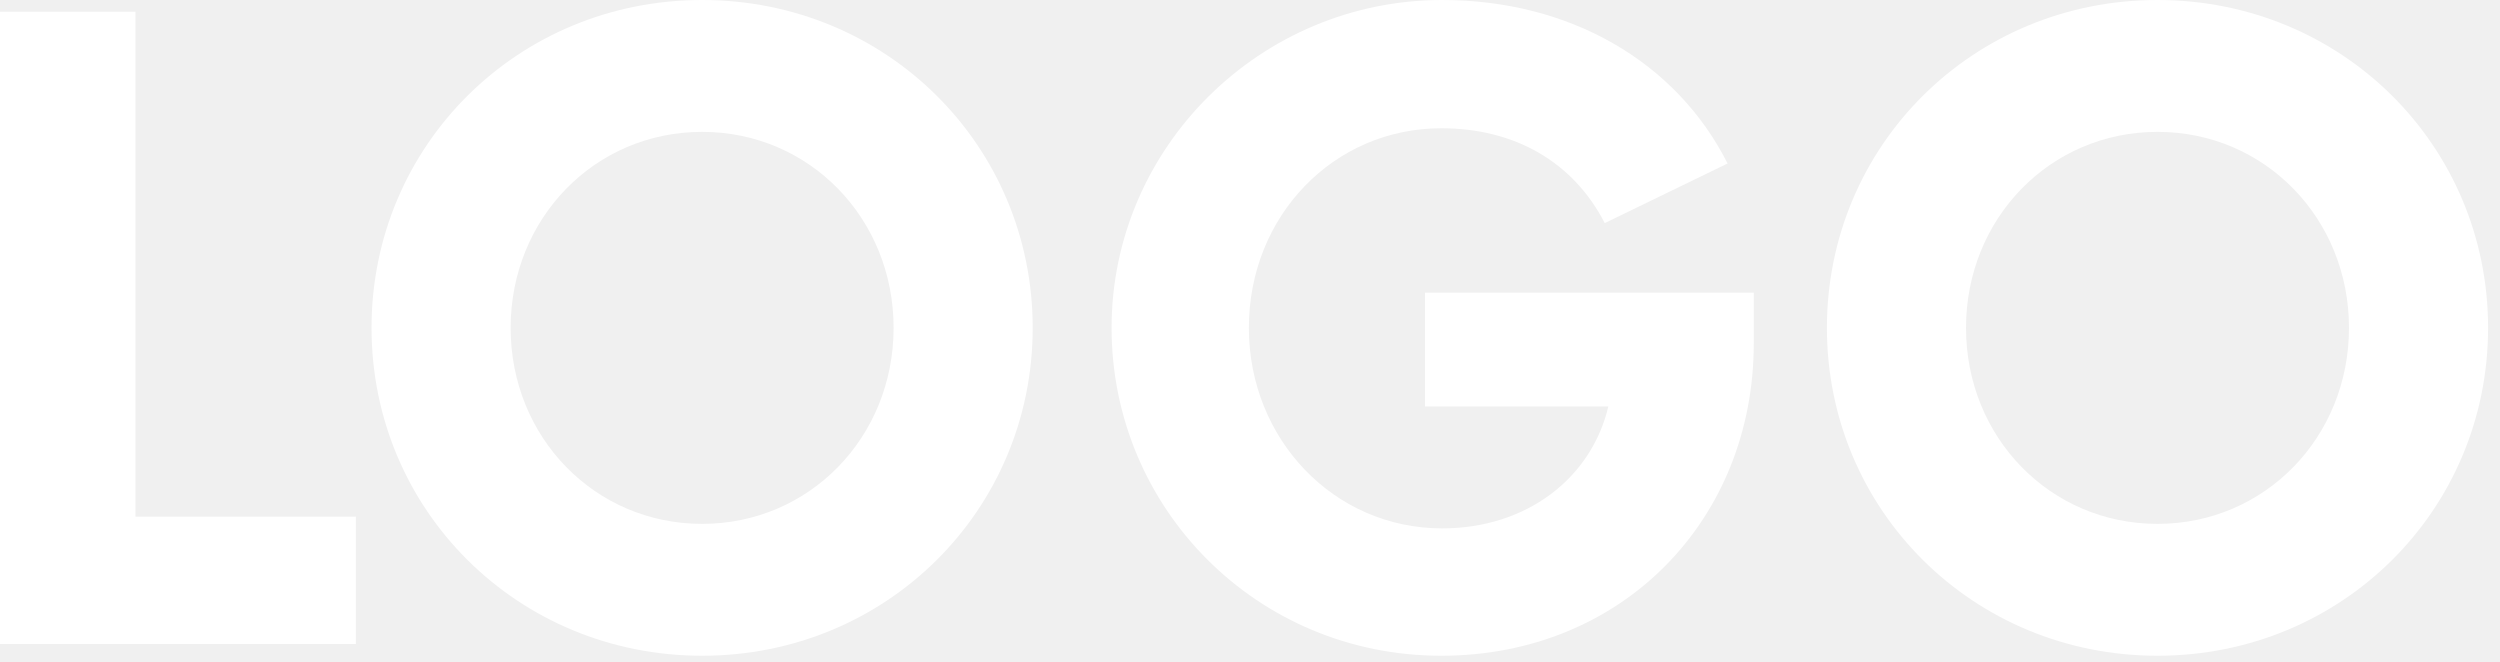
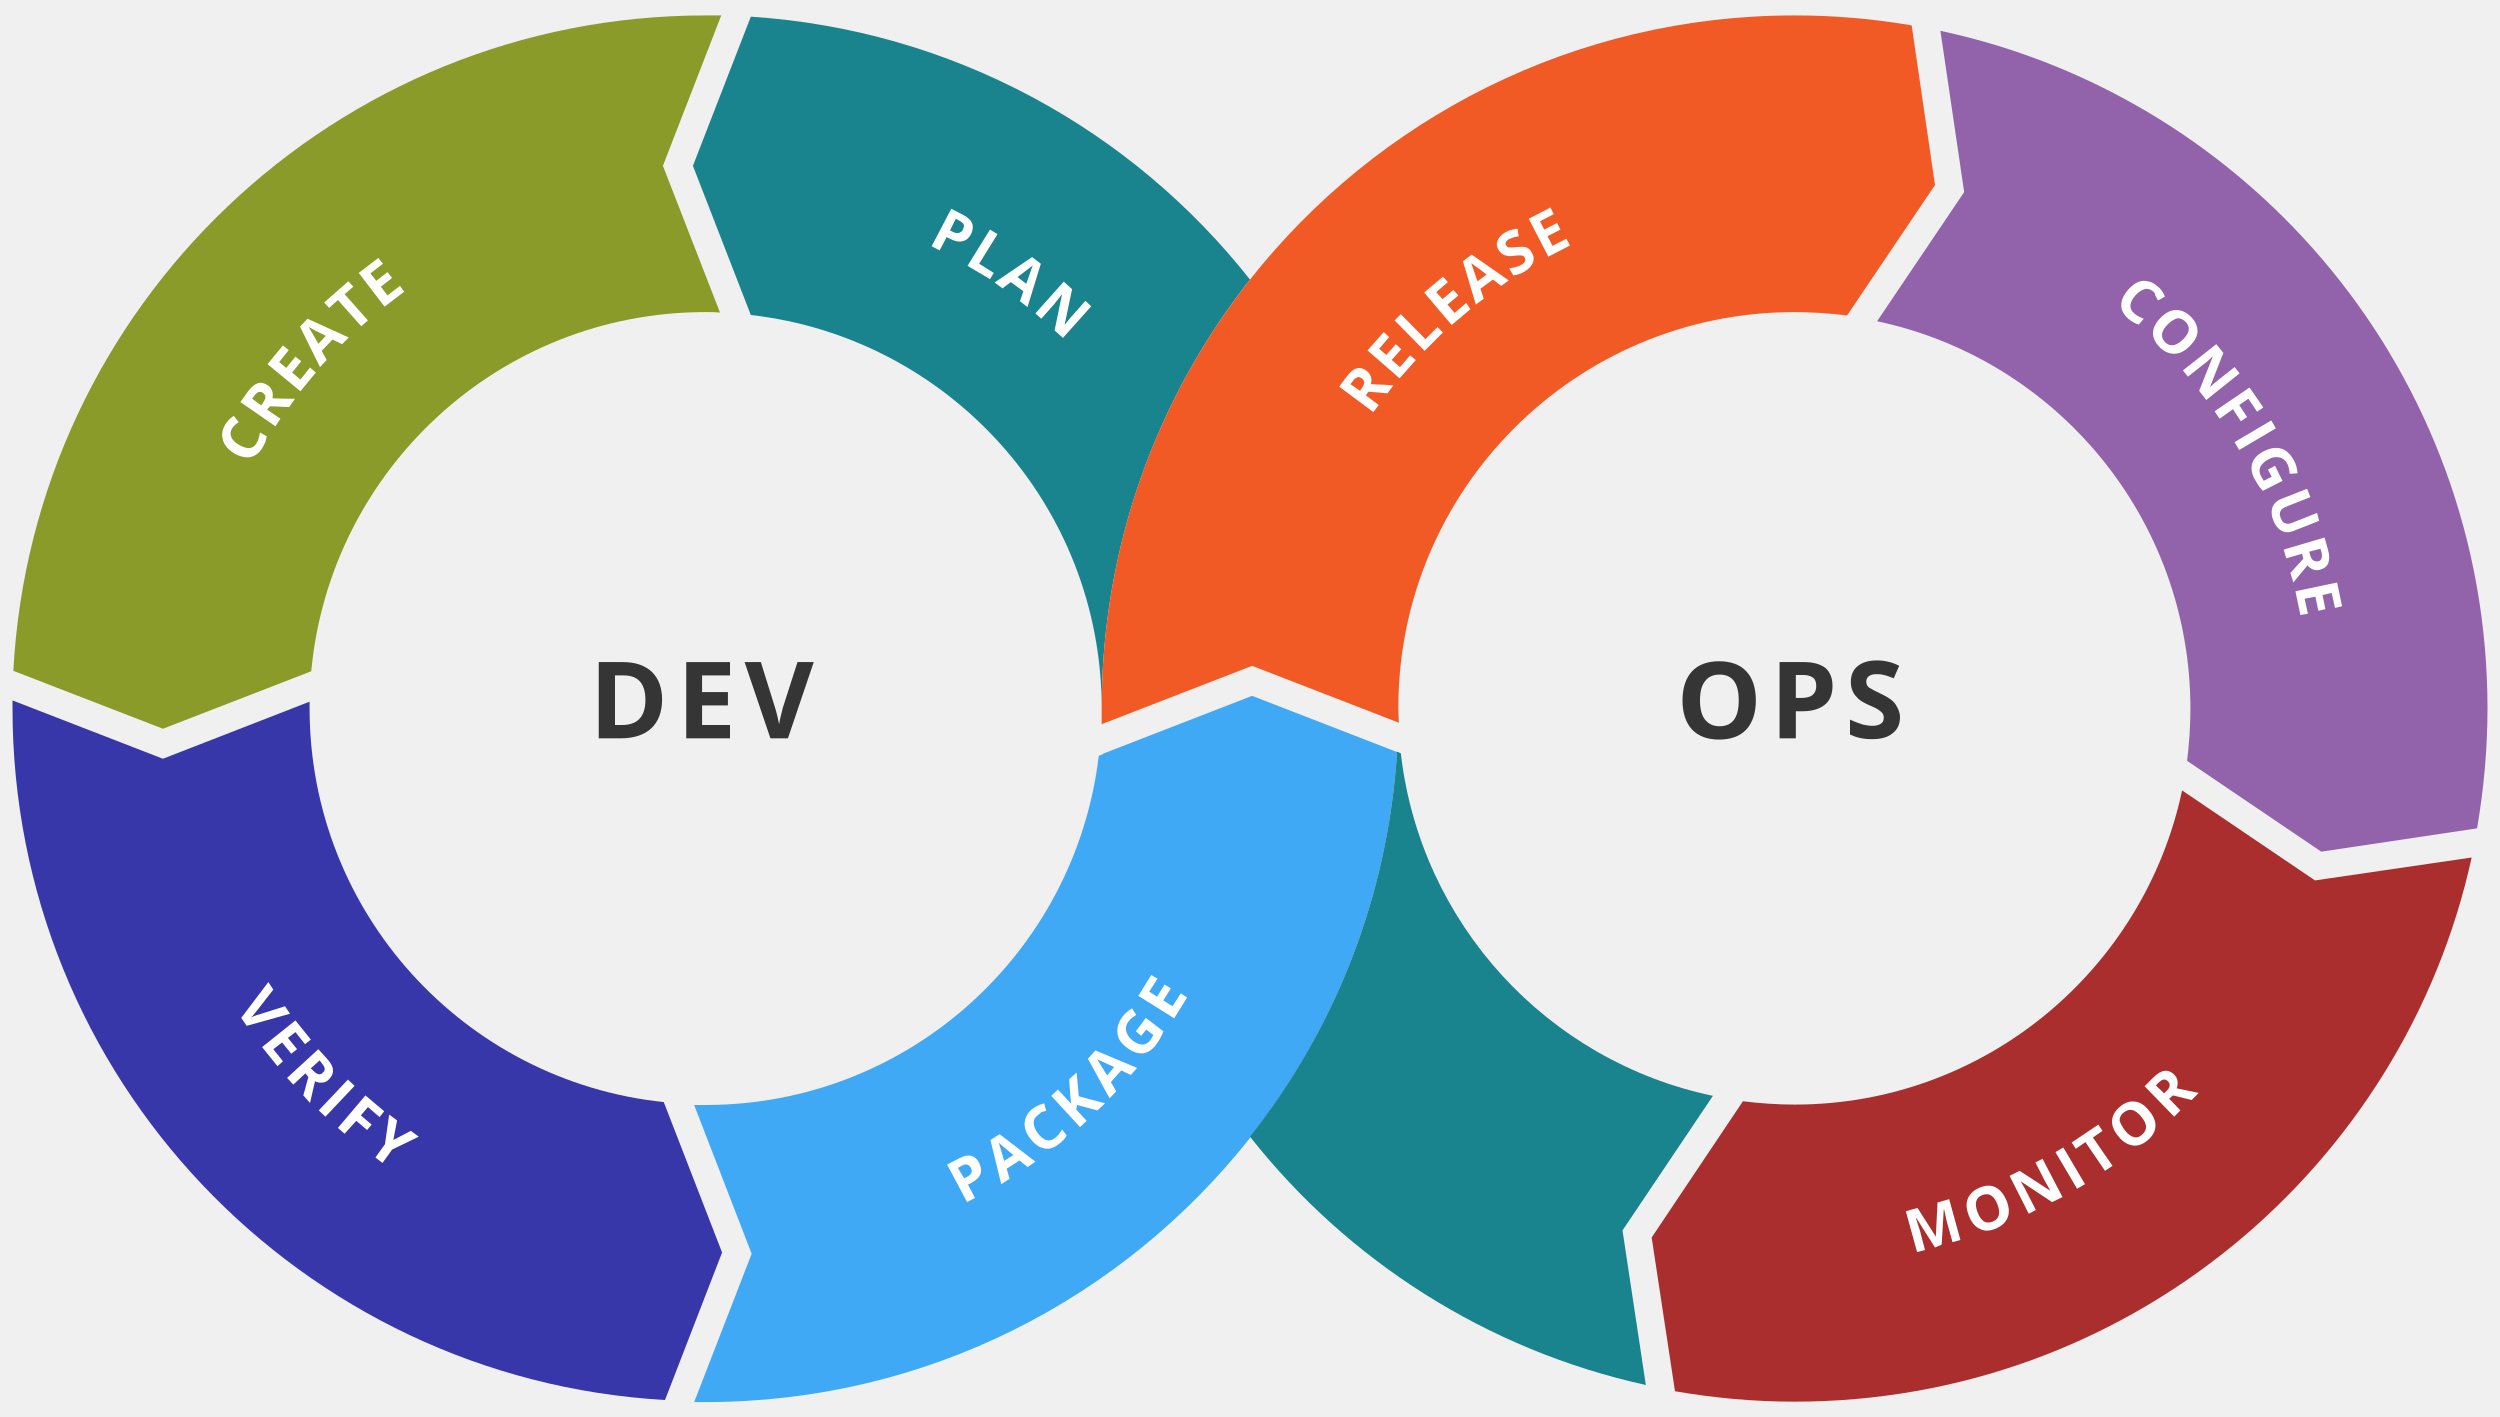
- <svg xmlns="http://www.w3.org/2000/svg" width="155" height="41" viewBox="0 0 155 41" fill="none">
-   <path d="M0 0.728V39.928H22.064V32.032H8.4V0.728H0Z" fill="white" />
-   <path d="M64.027 20.328C64.027 9.016 54.955 0 43.531 0C32.107 0 23.035 9.016 23.035 20.328C23.035 31.64 32.107 40.656 43.531 40.656C54.955 40.656 64.027 31.64 64.027 20.328ZM55.403 20.328C55.403 27.104 50.195 32.48 43.531 32.48C36.867 32.48 31.659 27.104 31.659 20.328C31.659 13.552 36.867 8.176 43.531 8.176C50.195 8.176 55.403 13.552 55.403 20.328Z" fill="white" />
-   <path d="M107.11 10.136C103.918 3.808 97.31 0 89.414 0C78.158 0 68.918 9.128 68.918 20.328C68.918 31.528 77.934 40.656 89.358 40.656C100.558 40.656 108.734 32.256 108.734 21.28V18.144H88.35V25.2H99.718C98.654 29.68 94.622 32.76 89.414 32.76C82.694 32.76 77.43 27.216 77.43 20.328C77.43 13.384 82.694 7.952 89.358 7.952C93.894 7.952 97.534 10.024 99.494 13.832L107.11 10.136Z" fill="white" />
-   <path d="M154.261 20.328C154.261 9.016 145.189 0 133.765 0C122.341 0 113.269 9.016 113.269 20.328C113.269 31.64 122.341 40.656 133.765 40.656C145.189 40.656 154.261 31.64 154.261 20.328ZM145.637 20.328C145.637 27.104 140.429 32.48 133.765 32.48C127.101 32.48 121.893 27.104 121.893 20.328C121.893 13.552 127.101 8.176 133.765 8.176C140.429 8.176 145.637 13.552 145.637 20.328Z" fill="white" />
+ <svg xmlns="http://www.w3.org/2000/svg" version="1.1" id="Layer_1" x="0px" y="0px" viewBox="0 0 600 340" style="enable-background:new 0 0 600 340;" xml:space="preserve">
+   <style type="text/css">
+ 	.st0{fill:#353535;}
+ 	.st1{fill:#19838E;}
+ 	.st2{fill:#3737AA;}
+ 	.st3{fill:#8B9B29;}
+ 	.st4{fill:none;}
+ 	.st5{fill:#3FA9F5;}
+ 	.st6{fill:#F15A24;}
+ 	.st7{fill:#9263AB;}
+ 	.st8{fill:#AA2E2E;}
+ 	.st9{fill:#FFFFFF;}
+ </style>
+   <g>
+     <g>
+       <path class="st0" d="M158.9,167.9c0,3-0.9,5.3-2.6,6.9c-1.7,1.6-4.2,2.4-7.4,2.4h-5.2v-18.3h5.8c3,0,5.3,0.8,7,2.4    C158.1,162.9,158.9,165.1,158.9,167.9z M154.9,168c0-3.9-1.7-5.9-5.2-5.9h-2.1V174h1.7C153,174,154.9,172,154.9,168z" />
+       <path class="st0" d="M175.2,177.2h-10.5v-18.3h10.5v3.2h-6.7v4h6.2v3.2h-6.2v4.7h6.7V177.2z" />
+       <path class="st0" d="M191.4,158.9h3.9l-6.2,18.3h-4.2l-6.2-18.3h3.9l3.4,10.9c0.2,0.6,0.4,1.4,0.6,2.2c0.2,0.9,0.3,1.5,0.4,1.8    c0.1-0.8,0.4-2.1,0.9-4L191.4,158.9z" />
+     </g>
+     <g>
+       <path class="st0" d="M421.4,168.1c0,3-0.8,5.4-2.3,7s-3.7,2.4-6.5,2.4c-2.8,0-5-0.8-6.5-2.4s-2.3-4-2.3-7c0-3,0.8-5.4,2.3-7    c1.5-1.6,3.7-2.4,6.5-2.4s5,0.8,6.5,2.4C420.6,162.7,421.4,165,421.4,168.1z M408,168.1c0,2,0.4,3.6,1.2,4.6    c0.8,1,1.9,1.6,3.5,1.6c3.1,0,4.6-2.1,4.6-6.2c0-4.1-1.5-6.2-4.6-6.2c-1.5,0-2.7,0.5-3.5,1.6C408.4,164.5,408,166,408,168.1z" />
+       <path class="st0" d="M439.8,164.6c0,2-0.6,3.5-1.8,4.5c-1.2,1-3,1.6-5.3,1.6H431v6.5h-3.9v-18.3h5.9c2.2,0,3.9,0.5,5.1,1.4    C439.2,161.3,439.8,162.7,439.8,164.6z M431,167.5h1.3c1.2,0,2.1-0.2,2.7-0.7c0.6-0.5,0.9-1.2,0.9-2.1c0-0.9-0.2-1.6-0.7-2    c-0.5-0.4-1.3-0.7-2.3-0.7H431V167.5z" />
+       <path class="st0" d="M456,172.1c0,1.7-0.6,3-1.8,3.9c-1.2,1-2.8,1.4-5,1.4c-2,0-3.7-0.4-5.2-1.1v-3.6c1.2,0.6,2.3,0.9,3.1,1.2    c0.9,0.2,1.6,0.3,2.3,0.3c0.9,0,1.5-0.2,2-0.5c0.5-0.3,0.7-0.8,0.7-1.5c0-0.4-0.1-0.7-0.3-1s-0.5-0.5-0.9-0.8    c-0.4-0.3-1.2-0.7-2.4-1.2c-1.1-0.5-2-1-2.5-1.5s-1-1-1.3-1.7c-0.3-0.6-0.5-1.4-0.5-2.3c0-1.6,0.5-2.9,1.6-3.8    c1.1-0.9,2.6-1.4,4.6-1.4c1,0,1.9,0.1,2.7,0.3c0.9,0.2,1.8,0.5,2.7,1l-1.3,3c-1-0.4-1.8-0.7-2.4-0.8c-0.6-0.2-1.3-0.2-1.9-0.2    c-0.7,0-1.3,0.2-1.7,0.5c-0.4,0.3-0.6,0.8-0.6,1.3c0,0.3,0.1,0.6,0.2,0.9c0.2,0.3,0.4,0.5,0.8,0.7c0.3,0.2,1.2,0.7,2.5,1.3    c1.7,0.8,2.9,1.6,3.5,2.5S456,171,456,172.1z" />
+     </g>
+     <g>
+       <path class="st1" d="M180.2,75.6c47.4,5.4,84.2,45.6,84.2,94.4c0-38.8,13.3-74.6,35.6-102.9C271.6,31.1,228.7,7.2,180.2,4    l-13.9,35.8L180.2,75.6z" />
+     </g>
+     <g>
+       <path class="st2" d="M159.3,264.5c-47.8-5-85-45.4-85-94.5c0-0.5,0-1.1,0-1.6l-35.2,13.7L3,168.1c0,0.6,0,1.3,0,1.9    c0,88.6,69.3,161,156.6,166l13.7-35.4L159.3,264.5z" />
+     </g>
+     <g>
+       <path class="st0" d="M336,177C336,177,336,177,336,177C336,177,336,177,336,177z" />
+     </g>
+     <g>
+       <path class="st0" d="M335.7,173.5c0-1.2-0.1-2.3-0.1-3.5c0,1.2,0,2.3,0,3.5c0,0,0,0,0,0L335.7,173.5z" />
+     </g>
+     <g>
+       <path class="st3" d="M74.7,161.1c4.5-48.3,45.1-86.2,94.6-86.2c1.2,0,2.3,0,3.5,0.1l-13.7-35.2l14-36.1c-1.3,0-2.6,0-3.8,0    C80.5,3.7,7.9,73.3,3.2,161l35.9,13.9L74.7,161.1z" />
+     </g>
+     <g>
+       <polygon class="st4" points="266,180.3 264.7,180.8 264.7,180.8   " />
+     </g>
+     <g>
+       <g>
+         <path class="st5" d="M264.7,180.8L264.7,180.8c0,0,0-0.1,0-0.1L264.7,180.8z" />
+       </g>
+       <g>
+         <path class="st5" d="M335.3,180.5L300.5,167l-34,13.2l0,0l-0.5,0.2l-1.3,0.5c0,0,0,0,0,0.1c0,0,0,0,0,0l-1,0.4     c-5.6,47.2-45.7,83.8-94.4,83.8c-0.9,0-1.8,0-2.7,0l13.8,35.7l-13.8,35.6c0.9,0,1.8,0,2.7,0c53,0,100.2-24.8,130.7-63.4     c0,0,0-0.1,0-0.1C320.3,247.1,333.1,215.2,335.3,180.5z" />
+       </g>
+       <g>
+         <path class="st5" d="M264.7,180.7C264.7,180.7,264.7,180.7,264.7,180.7L264.7,180.7L264.7,180.7z" />
+       </g>
+     </g>
+     <g>
+       <g>
+         <polygon class="st6" points="264.4,173.8 264.4,173.8 264.4,173.8    " />
+       </g>
+       <g>
+         <path class="st6" d="M264.4,173.9L264.4,173.9C264.4,173.8,264.4,173.9,264.4,173.9L264.4,173.9z" />
+       </g>
+       <g>
+         <path class="st6" d="M458.8,6.1c-9.2-1.6-18.6-2.4-28.1-2.4c-53,0-100.2,24.8-130.7,63.4c-22.3,28.3-35.6,64-35.6,102.9     c0,1.3,0,2.6,0,3.8l36.1-14l35.1,13.6c0-1.2,0-2.3,0-3.5c0-52.5,42.6-95,95-95c4.3,0,8.5,0.3,12.7,0.8l21.1-31.3L458.8,6.1z" />
+       </g>
+     </g>
+     <g>
+       <path class="st7" d="M594.5,198.8c1.6-9.4,2.5-19,2.5-28.8c0-79.8-56.2-146.5-131.3-162.6l5.7,38.7l-20.9,31    c43,9.1,75.2,47.3,75.2,93c0,4.2-0.3,8.4-0.8,12.5l32.2,21.8L594.5,198.8z" />
+     </g>
+     <g>
+       <path class="st8" d="M523.7,189.7c-9.1,43-47.3,75.4-93,75.4c-4.2,0-8.3-0.3-12.4-0.8L396.4,297l5.6,36.9    c9.3,1.6,18.9,2.5,28.7,2.5c79.6,0,146.1-55.9,162.5-130.6l-37.6,5.5L523.7,189.7z" />
+     </g>
+     <g>
+       <path class="st1" d="M411.1,263c-39.7-8.3-70.2-41.3-74.9-82.2l-0.9-0.4c-2.2,34.8-15,66.7-35.3,92.4c23.4,29.7,56.8,51.2,95,59.6    l-5.6-37.1L411.1,263z" />
+     </g>
+     <g>
+       <path class="st9" d="M327.8,94.9l3.1,2.3l-1.3,1.7l-8.2-6.1l1.8-2.4c0.8-1.1,1.6-1.8,2.4-2c0.8-0.2,1.6,0,2.4,0.6    c0.5,0.4,0.8,0.8,1,1.4c0.2,0.5,0.2,1.1,0,1.8c2.8,0.1,4.5,0.2,5.4,0.3l-1.4,1.9l-4.6-0.4L327.8,94.9z M326.4,93.8l0.4-0.6    c0.4-0.5,0.6-1,0.6-1.4c0-0.4-0.2-0.7-0.6-1c-0.4-0.3-0.8-0.4-1.1-0.2c-0.4,0.1-0.8,0.5-1.2,1.1l-0.4,0.5L326.4,93.8z" />
+       <path class="st9" d="M339.8,86.4l-3.9,4.4l-7.7-6.7l3.9-4.4l1.3,1.2l-2.4,2.8l1.7,1.5l2.3-2.6l1.3,1.2l-2.3,2.6l2,1.7l2.4-2.8    L339.8,86.4z" />
+       <path class="st9" d="M341.9,84.2l-7.2-7.3l1.5-1.5l5.9,6l2.9-2.9l1.3,1.3L341.9,84.2z" />
+       <path class="st9" d="M352.9,74.2l-4.5,3.8l-6.6-7.8l4.5-3.8l1.2,1.3l-2.8,2.4l1.5,1.7l2.6-2.2l1.2,1.3l-2.6,2.2l1.7,2l2.8-2.4    L352.9,74.2z" />
+       <path class="st9" d="M360.3,68.6l-2-1.5l-3,2.2l0.8,2.4l-1.9,1.4l-3.1-10.4l2.1-1.6l8.9,6.2L360.3,68.6z M356.8,65.9    c-1.8-1.4-2.9-2.2-3.1-2.3c-0.2-0.2-0.4-0.3-0.6-0.4c0.2,0.6,0.7,2,1.5,4.3L356.8,65.9z" />
+       <path class="st9" d="M367.6,60.6c0.5,0.8,0.6,1.6,0.3,2.4c-0.3,0.8-0.9,1.5-1.9,2.1c-0.9,0.6-1.9,0.9-2.8,1l-1-1.7    c0.7-0.1,1.4-0.2,1.8-0.4c0.5-0.1,0.9-0.3,1.2-0.5c0.4-0.2,0.7-0.5,0.8-0.8c0.1-0.3,0.1-0.6-0.1-0.9c-0.1-0.2-0.2-0.3-0.4-0.4    c-0.2-0.1-0.4-0.1-0.7-0.1c-0.3,0-0.8,0-1.5,0.1c-0.7,0.1-1.2,0.1-1.6,0c-0.4-0.1-0.8-0.2-1.1-0.4c-0.3-0.2-0.6-0.5-0.9-0.9    c-0.5-0.8-0.6-1.5-0.3-2.3c0.3-0.8,0.8-1.4,1.8-2c0.5-0.3,0.9-0.5,1.4-0.6c0.5-0.1,1-0.3,1.6-0.3l0.3,1.8c-0.6,0.1-1,0.2-1.4,0.3    c-0.3,0.1-0.7,0.3-1,0.4c-0.3,0.2-0.6,0.5-0.7,0.7c-0.1,0.3-0.1,0.5,0.1,0.8c0.1,0.2,0.2,0.3,0.4,0.4c0.2,0.1,0.3,0.1,0.6,0.1    s0.7,0,1.5-0.1c1.1-0.1,1.8-0.1,2.4,0.1C366.9,59.6,367.3,60,367.6,60.6z" />
+       <path class="st9" d="M376.8,58.9l-5.2,2.7l-4.7-9.1l5.2-2.7l0.8,1.6l-3.3,1.7l1,2l3.1-1.6l0.8,1.6l-3.1,1.6l1.2,2.3l3.3-1.7    L376.8,58.9z" />
+     </g>
+     <g>
+       <path class="st9" d="M233.1,56.1c-0.5,1-1.2,1.6-2.1,1.8c-0.9,0.2-1.9,0-3-0.6l-0.8-0.4l-1.7,3.2l-1.9-1l4.7-9l2.9,1.5    c1.1,0.6,1.8,1.2,2.1,2C233.6,54.3,233.5,55.2,233.1,56.1z M228,55.3l0.6,0.3c0.6,0.3,1.1,0.4,1.5,0.3c0.4-0.1,0.7-0.3,1-0.8    c0.2-0.5,0.3-0.8,0.2-1.2c-0.1-0.3-0.5-0.6-1-0.9l-0.9-0.5L228,55.3z" />
+       <path class="st9" d="M232.2,63.8l5.4-8.7l1.8,1.1l-4.4,7.1l3.5,2.2l-0.9,1.5L232.2,63.8z" />
+       <path class="st9" d="M244.8,72.3l0.8-2.4l-3-2.2l-2,1.5l-1.9-1.4l9-6.1l2.1,1.6l-3.2,10.4L244.8,72.3z M246.3,68.1    c0.8-2.2,1.2-3.4,1.3-3.7c0.1-0.3,0.2-0.5,0.3-0.7c-0.5,0.4-1.7,1.3-3.7,2.8L246.3,68.1z" />
+       <path class="st9" d="M255.1,81.1l-2-1.8l1.8-8.7l0,0c-0.8,1.1-1.5,1.8-1.8,2.3l-3.2,3.6l-1.4-1.3l6.8-7.6l2,1.8l-1.8,8.6l0,0    c0.8-1,1.4-1.8,1.8-2.2l3.2-3.6l1.4,1.3L255.1,81.1z" />
+     </g>
+     <g>
+       <path class="st9" d="M55.7,102.8c-0.4,0.7-0.5,1.4-0.2,2.1c0.3,0.7,0.9,1.3,1.9,1.9c2,1.1,3.4,1,4.2-0.5c0.4-0.6,0.6-1.5,0.8-2.5    l1.6,0.9c-0.1,0.9-0.4,1.8-1,2.7c-0.7,1.3-1.7,2-2.9,2.3c-1.2,0.2-2.5-0.1-3.9-0.9c-0.9-0.5-1.6-1.2-2.1-1.9    c-0.5-0.7-0.7-1.5-0.8-2.4c0-0.8,0.2-1.7,0.7-2.5c0.5-0.9,1.2-1.6,2.1-2.2l1.2,1.5c-0.3,0.2-0.7,0.5-1,0.8    C56.2,102.2,55.9,102.5,55.7,102.8z" />
+       <path class="st9" d="M64.1,98.3l3.2,2.2l-1.2,1.8l-8.4-5.8l1.7-2.4c0.8-1.1,1.6-1.8,2.4-2.1c0.8-0.3,1.6-0.1,2.5,0.5    c0.5,0.3,0.8,0.8,1,1.3c0.2,0.5,0.2,1.1,0.1,1.8c2.8,0.1,4.5,0.1,5.4,0.1l-1.4,2l-4.6-0.2L64.1,98.3z M62.7,97.3l0.4-0.6    c0.4-0.6,0.6-1,0.6-1.4c0-0.4-0.2-0.7-0.6-1c-0.4-0.3-0.8-0.3-1.1-0.2c-0.4,0.2-0.7,0.5-1.1,1.1l-0.4,0.5L62.7,97.3z" />
+       <path class="st9" d="M75.8,89.4l-3.7,4.5l-7.9-6.5l3.7-4.5l1.4,1.1l-2.3,2.9l1.7,1.4l2.2-2.7l1.4,1.1l-2.2,2.7l2,1.7l2.3-2.9    L75.8,89.4z" />
+       <path class="st9" d="M82.1,82.6l-2.3-1.1l-2.6,2.7l1.2,2.2l-1.6,1.7L72,78.4l1.8-1.9l9.9,4.5L82.1,82.6z M78.2,80.6    c-2.1-1-3.2-1.6-3.5-1.8c-0.3-0.1-0.5-0.3-0.6-0.3c0.3,0.5,1.1,1.9,2.3,4L78.2,80.6z" />
+       <path class="st9" d="M88.3,76.9l-1.6,1.4L81.1,72L79,73.9l-1.2-1.3l5.8-5.1l1.2,1.3l-2.1,1.8L88.3,76.9z" />
+       <path class="st9" d="M97,70l-4.7,3.6l-6.2-8.1l4.7-3.6l1.1,1.4l-3,2.3l1.4,1.8l2.7-2.1l1.1,1.4l-2.7,2.1l1.6,2.1l3-2.3L97,70z" />
+     </g>
+     <g>
+       <path class="st9" d="M68.4,241.5l1.2,1.8l-10.4,2.9l-1.3-1.9l6.5-8.6l1.2,1.8l-3.9,5c-0.2,0.3-0.5,0.6-0.8,1    c-0.3,0.4-0.6,0.6-0.7,0.7c0.4-0.2,1.1-0.5,2.2-0.8L68.4,241.5z" />
+       <path class="st9" d="M66.6,255.9l-3.7-4.6l8-6.4l3.7,4.6l-1.4,1.1l-2.3-2.9l-1.8,1.4l2.2,2.7l-1.4,1.1l-2.2-2.7l-2.1,1.6l2.3,2.9    L66.6,255.9z" />
+       <path class="st9" d="M73.3,257.6l-2.9,2.7l-1.5-1.6l7.5-6.9l2,2.2c0.9,1,1.5,1.9,1.5,2.8c0.1,0.8-0.3,1.6-1,2.3    c-0.4,0.4-0.9,0.7-1.5,0.7c-0.6,0.1-1.2,0-1.8-0.3c-0.6,2.7-1,4.4-1.2,5.2l-1.6-1.8l1.2-4.4L73.3,257.6z M74.6,256.4l0.5,0.5    c0.5,0.5,0.9,0.8,1.3,0.9s0.8,0,1.1-0.4c0.4-0.3,0.5-0.7,0.4-1.1c-0.1-0.4-0.4-0.8-0.8-1.3l-0.4-0.5L74.6,256.4z" />
+       <path class="st9" d="M76.5,266.5l7-7.4l1.6,1.5l-7,7.4L76.5,266.5z" />
+       <path class="st9" d="M82.7,272.1l-1.6-1.4l6.6-7.8l4.5,3.8l-1.1,1.4l-2.8-2.4l-1.7,2l2.6,2.2l-1.1,1.3l-2.6-2.2L82.7,272.1z" />
+       <path class="st9" d="M94.4,273.6l4.2-2.2l1.9,1.4l-6.4,3.1l-2.3,3.2l-1.7-1.3l2.3-3.2l1-7.1l1.9,1.4L94.4,273.6z" />
+     </g>
+     <g>
+       <path class="st9" d="M464.4,299.4l-4.5-7.1l-0.1,0c0.5,1.5,0.8,2.6,1,3.1l1.2,4.6l-1.9,0.5l-2.7-9.8l2.8-0.8l4.4,6.9l0,0l0.4-8.2    l2.8-0.8l2.7,9.8l-1.9,0.5l-1.3-4.7c-0.1-0.2-0.1-0.5-0.2-0.8c-0.1-0.3-0.2-1.1-0.5-2.3l-0.1,0l-0.5,8.4L464.4,299.4z" />
+       <path class="st9" d="M481.6,288.2c0.6,1.6,0.7,2.9,0.2,4.1c-0.5,1.1-1.4,2-2.9,2.6c-1.5,0.6-2.7,0.6-3.8,0c-1.1-0.5-2-1.6-2.6-3.2    c-0.6-1.6-0.7-2.9-0.2-4.1c0.5-1.1,1.4-2,2.9-2.6c1.5-0.6,2.7-0.6,3.8,0C480.1,285.6,480.9,286.6,481.6,288.2z M474.6,290.9    c0.4,1.1,0.9,1.8,1.5,2.2c0.6,0.4,1.3,0.4,2.1,0.1c1.6-0.6,2-2,1.2-4.1c-0.8-2.1-2-2.9-3.6-2.3c-0.8,0.3-1.3,0.8-1.5,1.5    C474.1,288.9,474.2,289.8,474.6,290.9z" />
+       <path class="st9" d="M495,287.3l-2.5,1.2l-7.4-4.9l-0.1,0c0.7,1.2,1.2,2,1.4,2.5l2.2,4.3l-1.7,0.9l-4.6-9.1l2.4-1.2l7.4,4.8l0,0    c-0.7-1.2-1.1-2-1.4-2.5l-2.2-4.3l1.7-0.9L495,287.3z" />
+       <path class="st9" d="M498.5,285.3l-5.2-8.8l1.9-1.1l5.2,8.8L498.5,285.3z" />
+       <path class="st9" d="M507,279.8l-1.8,1.2l-4.7-6.9l-2.3,1.6l-1-1.5l6.4-4.3l1,1.5l-2.3,1.6L507,279.8z" />
+       <path class="st9" d="M515.8,266.6c1.1,1.3,1.6,2.6,1.5,3.8c-0.1,1.2-0.7,2.3-1.9,3.3c-1.2,1-2.4,1.4-3.6,1.2    c-1.2-0.2-2.4-0.9-3.4-2.2c-1.1-1.3-1.6-2.6-1.5-3.8c0.1-1.2,0.7-2.3,1.9-3.3c1.2-1,2.4-1.4,3.6-1.2    C513.6,264.5,514.7,265.2,515.8,266.6z M510,271.3c0.7,0.9,1.4,1.4,2.1,1.6c0.7,0.2,1.4,0,2-0.6c1.3-1.1,1.3-2.5-0.2-4.3    c-1.5-1.8-2.8-2.1-4.2-1c-0.7,0.5-1,1.2-1,1.9C508.9,269.6,509.3,270.4,510,271.3z" />
+       <path class="st9" d="M520.6,263.7l2.7,2.8l-1.5,1.5l-7.1-7.3l2.1-2.1c1-1,1.9-1.5,2.7-1.6c0.8-0.1,1.6,0.2,2.3,0.9    c0.4,0.4,0.7,0.9,0.8,1.5c0.1,0.6,0,1.2-0.2,1.8c2.7,0.6,4.5,0.9,5.3,1.1l-1.7,1.7l-4.5-1.1L520.6,263.7z M519.4,262.4l0.5-0.5    c0.5-0.5,0.8-0.9,0.8-1.3c0.1-0.4-0.1-0.8-0.4-1.1c-0.3-0.3-0.7-0.5-1.1-0.4c-0.4,0.1-0.8,0.4-1.3,0.9l-0.5,0.5L519.4,262.4z" />
+     </g>
+     <g>
+       <path class="st9" d="M235,279.1c0.5,1,0.6,1.9,0.3,2.7c-0.3,0.8-1.1,1.5-2.2,2.1l-0.8,0.4l1.7,3.2l-1.9,1l-4.8-9l2.9-1.5    c1.1-0.6,2-0.8,2.9-0.6C233.8,277.6,234.5,278.1,235,279.1z M231.4,282.8l0.6-0.3c0.6-0.3,1-0.7,1.1-1c0.2-0.4,0.1-0.8-0.1-1.2    c-0.2-0.4-0.5-0.7-0.9-0.8c-0.4-0.1-0.8,0-1.3,0.3l-0.9,0.5L231.4,282.8z" />
+       <path class="st9" d="M246.6,280.1l-1.9-1.6l-3.1,2l0.7,2.4l-2,1.3l-2.6-10.6l2.2-1.4l8.6,6.6L246.6,280.1z M243.2,277.2    c-1.8-1.5-2.8-2.3-3-2.5c-0.2-0.2-0.4-0.4-0.5-0.5c0.2,0.6,0.6,2.1,1.3,4.4L243.2,277.2z" />
+       <path class="st9" d="M249,267.7c-0.6,0.5-1,1.1-0.9,1.9c0,0.8,0.4,1.6,1,2.4c1.4,1.8,2.8,2.2,4.1,1.1c0.6-0.4,1.1-1.1,1.7-2    l1.1,1.4c-0.4,0.8-1.1,1.5-1.9,2.1c-1.2,0.9-2.3,1.3-3.5,1c-1.2-0.2-2.3-1-3.3-2.3c-0.7-0.8-1.1-1.7-1.3-2.6    c-0.2-0.9-0.1-1.7,0.2-2.5c0.3-0.8,0.8-1.5,1.6-2.1c0.8-0.6,1.7-1,2.8-1.3l0.5,1.8c-0.4,0.1-0.8,0.2-1.2,0.3    C249.6,267.3,249.3,267.4,249,267.7z" />
+       <path class="st9" d="M265.2,264.8l-1.8,1.7l-4.9-1.3l-0.2,1.1l2.5,2.7l-1.6,1.5l-6.9-7.5l1.6-1.5l3.2,3.4l-0.2-1.5l-0.3-4.4    l1.8-1.6l0.5,5.7L265.2,264.8z" />
+       <path class="st9" d="M271.4,258l-2.3-1.1l-2.5,2.8l1.3,2.2l-1.6,1.7l-5.2-9.5l1.8-2l10,4.2L271.4,258z M267.4,256.1    c-2.1-1-3.3-1.5-3.5-1.6c-0.3-0.1-0.5-0.2-0.6-0.3c0.3,0.5,1.1,1.8,2.4,3.9L267.4,256.1z" />
+       <path class="st9" d="M272.6,247.5l2.4-3.2l4.2,3.2c-0.2,0.7-0.5,1.2-0.8,1.8c-0.3,0.5-0.6,1-1,1.5c-0.9,1.2-2,1.9-3.2,2    c-1.2,0.1-2.5-0.4-3.8-1.4c-1.3-1-2.1-2.1-2.2-3.4c-0.2-1.3,0.2-2.6,1.2-4c0.6-0.8,1.4-1.5,2.3-2l1,1.6c-0.7,0.4-1.4,0.9-1.8,1.5    c-0.6,0.7-0.8,1.5-0.6,2.4c0.2,0.8,0.7,1.6,1.5,2.2c0.9,0.7,1.7,1,2.4,1c0.7,0,1.4-0.4,1.9-1.1c0.3-0.4,0.5-0.8,0.7-1.2l-1.7-1.3    l-1.2,1.5L272.6,247.5z" />
+       <path class="st9" d="M284.9,239.4l-3.1,5l-8.6-5.4l3.1-5l1.5,0.9l-2,3.1l1.9,1.2l1.8-2.9l1.5,0.9l-1.8,2.9l2.2,1.4l2-3.1    L284.9,239.4z" />
+     </g>
+     <g>
+       <path class="st9" d="M516.7,69.9c-0.6-0.5-1.3-0.7-2-0.5c-0.7,0.2-1.5,0.7-2.2,1.5c-1.5,1.7-1.6,3.2-0.3,4.3    c0.5,0.5,1.3,0.9,2.3,1.3l-1.2,1.4c-0.9-0.3-1.7-0.7-2.5-1.4c-1.1-1-1.7-2-1.7-3.2c0-1.2,0.5-2.4,1.6-3.7c0.7-0.8,1.4-1.4,2.2-1.8    c0.8-0.4,1.6-0.5,2.5-0.3c0.8,0.1,1.6,0.5,2.4,1.2c0.8,0.6,1.4,1.5,1.8,2.5l-1.7,0.9c-0.2-0.4-0.4-0.8-0.6-1.1    C517.2,70.4,517,70.1,516.7,69.9z" />
+       <path class="st9" d="M525.5,83.1c-1.2,1.2-2.4,1.8-3.7,1.8c-1.2,0-2.4-0.5-3.5-1.6c-1.1-1.1-1.6-2.3-1.6-3.5    c0.1-1.2,0.7-2.4,1.9-3.6c1.2-1.2,2.4-1.8,3.7-1.8c1.2,0,2.4,0.5,3.5,1.6c1.1,1.1,1.6,2.3,1.6,3.5    C527.4,80.7,526.7,81.9,525.5,83.1z M520.3,77.8c-0.8,0.8-1.3,1.6-1.4,2.3s0.1,1.4,0.7,2c1.2,1.2,2.6,1,4.3-0.6    c1.6-1.6,1.9-3,0.6-4.3c-0.6-0.6-1.3-0.9-2-0.8C521.9,76.6,521.1,77,520.3,77.8z" />
+       <path class="st9" d="M529.5,96l-1.7-2.2l3.3-8.3l0,0c-1,0.9-1.7,1.6-2.2,1.9l-3.8,3l-1.2-1.5l8-6.3l1.7,2.1l-3.2,8.2l0,0    c1-0.9,1.7-1.5,2.1-1.8l3.8-3l1.2,1.5L529.5,96z" />
+       <path class="st9" d="M532.7,100.5l-1.2-1.8l8.4-5.7l3.3,4.8l-1.5,1l-2.1-3.1l-2.2,1.5l1.9,2.9l-1.5,1l-1.9-2.9L532.7,100.5z" />
+       <path class="st9" d="M536.3,106.1l8.8-5.2l1.1,1.9l-8.8,5.2L536.3,106.1z" />
+       <path class="st9" d="M546,111.8l1.8,3.6l-4.7,2.4c-0.5-0.5-0.9-1-1.2-1.5c-0.3-0.5-0.6-1-0.9-1.5c-0.7-1.4-0.8-2.6-0.4-3.8    c0.4-1.1,1.4-2.1,2.9-2.8c1.5-0.7,2.8-0.9,4.1-0.5c1.2,0.4,2.2,1.4,3,2.9c0.5,0.9,0.7,1.9,0.8,3l-1.9,0.1c0-0.8-0.2-1.6-0.5-2.3    c-0.4-0.8-1-1.4-1.9-1.6c-0.8-0.2-1.7-0.1-2.6,0.4c-1,0.5-1.6,1.1-2,1.8c-0.3,0.7-0.3,1.4,0.1,2.2c0.2,0.4,0.5,0.8,0.7,1.2l1.9-1    l-0.9-1.7L546,111.8z" />
+       <path class="st9" d="M556.6,125l-6.1,2.4c-0.7,0.3-1.4,0.4-2,0.3s-1.2-0.4-1.7-0.9c-0.5-0.5-0.9-1.1-1.2-1.9    c-0.5-1.2-0.5-2.3-0.2-3.2c0.4-0.9,1.1-1.6,2.2-2l6.1-2.4l0.8,2l-5.8,2.3c-0.7,0.3-1.2,0.6-1.4,1.1c-0.2,0.4-0.2,1,0.1,1.7    c0.3,0.7,0.6,1.1,1.1,1.2c0.5,0.2,1.1,0.1,1.8-0.2l5.8-2.3L556.6,125z" />
+       <path class="st9" d="M552.5,132.9l-3.8,1.1l-0.6-2.1l9.8-2.9l0.8,2.9c0.4,1.3,0.4,2.4,0.1,3.2c-0.3,0.8-0.9,1.3-1.9,1.6    c-0.6,0.2-1.1,0.2-1.7,0c-0.5-0.2-1-0.5-1.4-1c-1.8,2.1-2.9,3.5-3.4,4.1l-0.7-2.3l3.1-3.4L552.5,132.9z M554.2,132.4l0.2,0.7    c0.2,0.7,0.4,1.1,0.8,1.4c0.3,0.2,0.7,0.3,1.2,0.2c0.5-0.1,0.7-0.4,0.8-0.8c0.1-0.4,0.1-0.9-0.1-1.6l-0.2-0.6L554.2,132.4z" />
+       <path class="st9" d="M552.1,147.6l-1.2-5.7l10-2.1l1.2,5.7l-1.7,0.4l-0.8-3.6l-2.2,0.5l0.7,3.4l-1.7,0.4l-0.7-3.4l-2.6,0.5    l0.8,3.6L552.1,147.6z" />
+     </g>
+   </g>
</svg>
